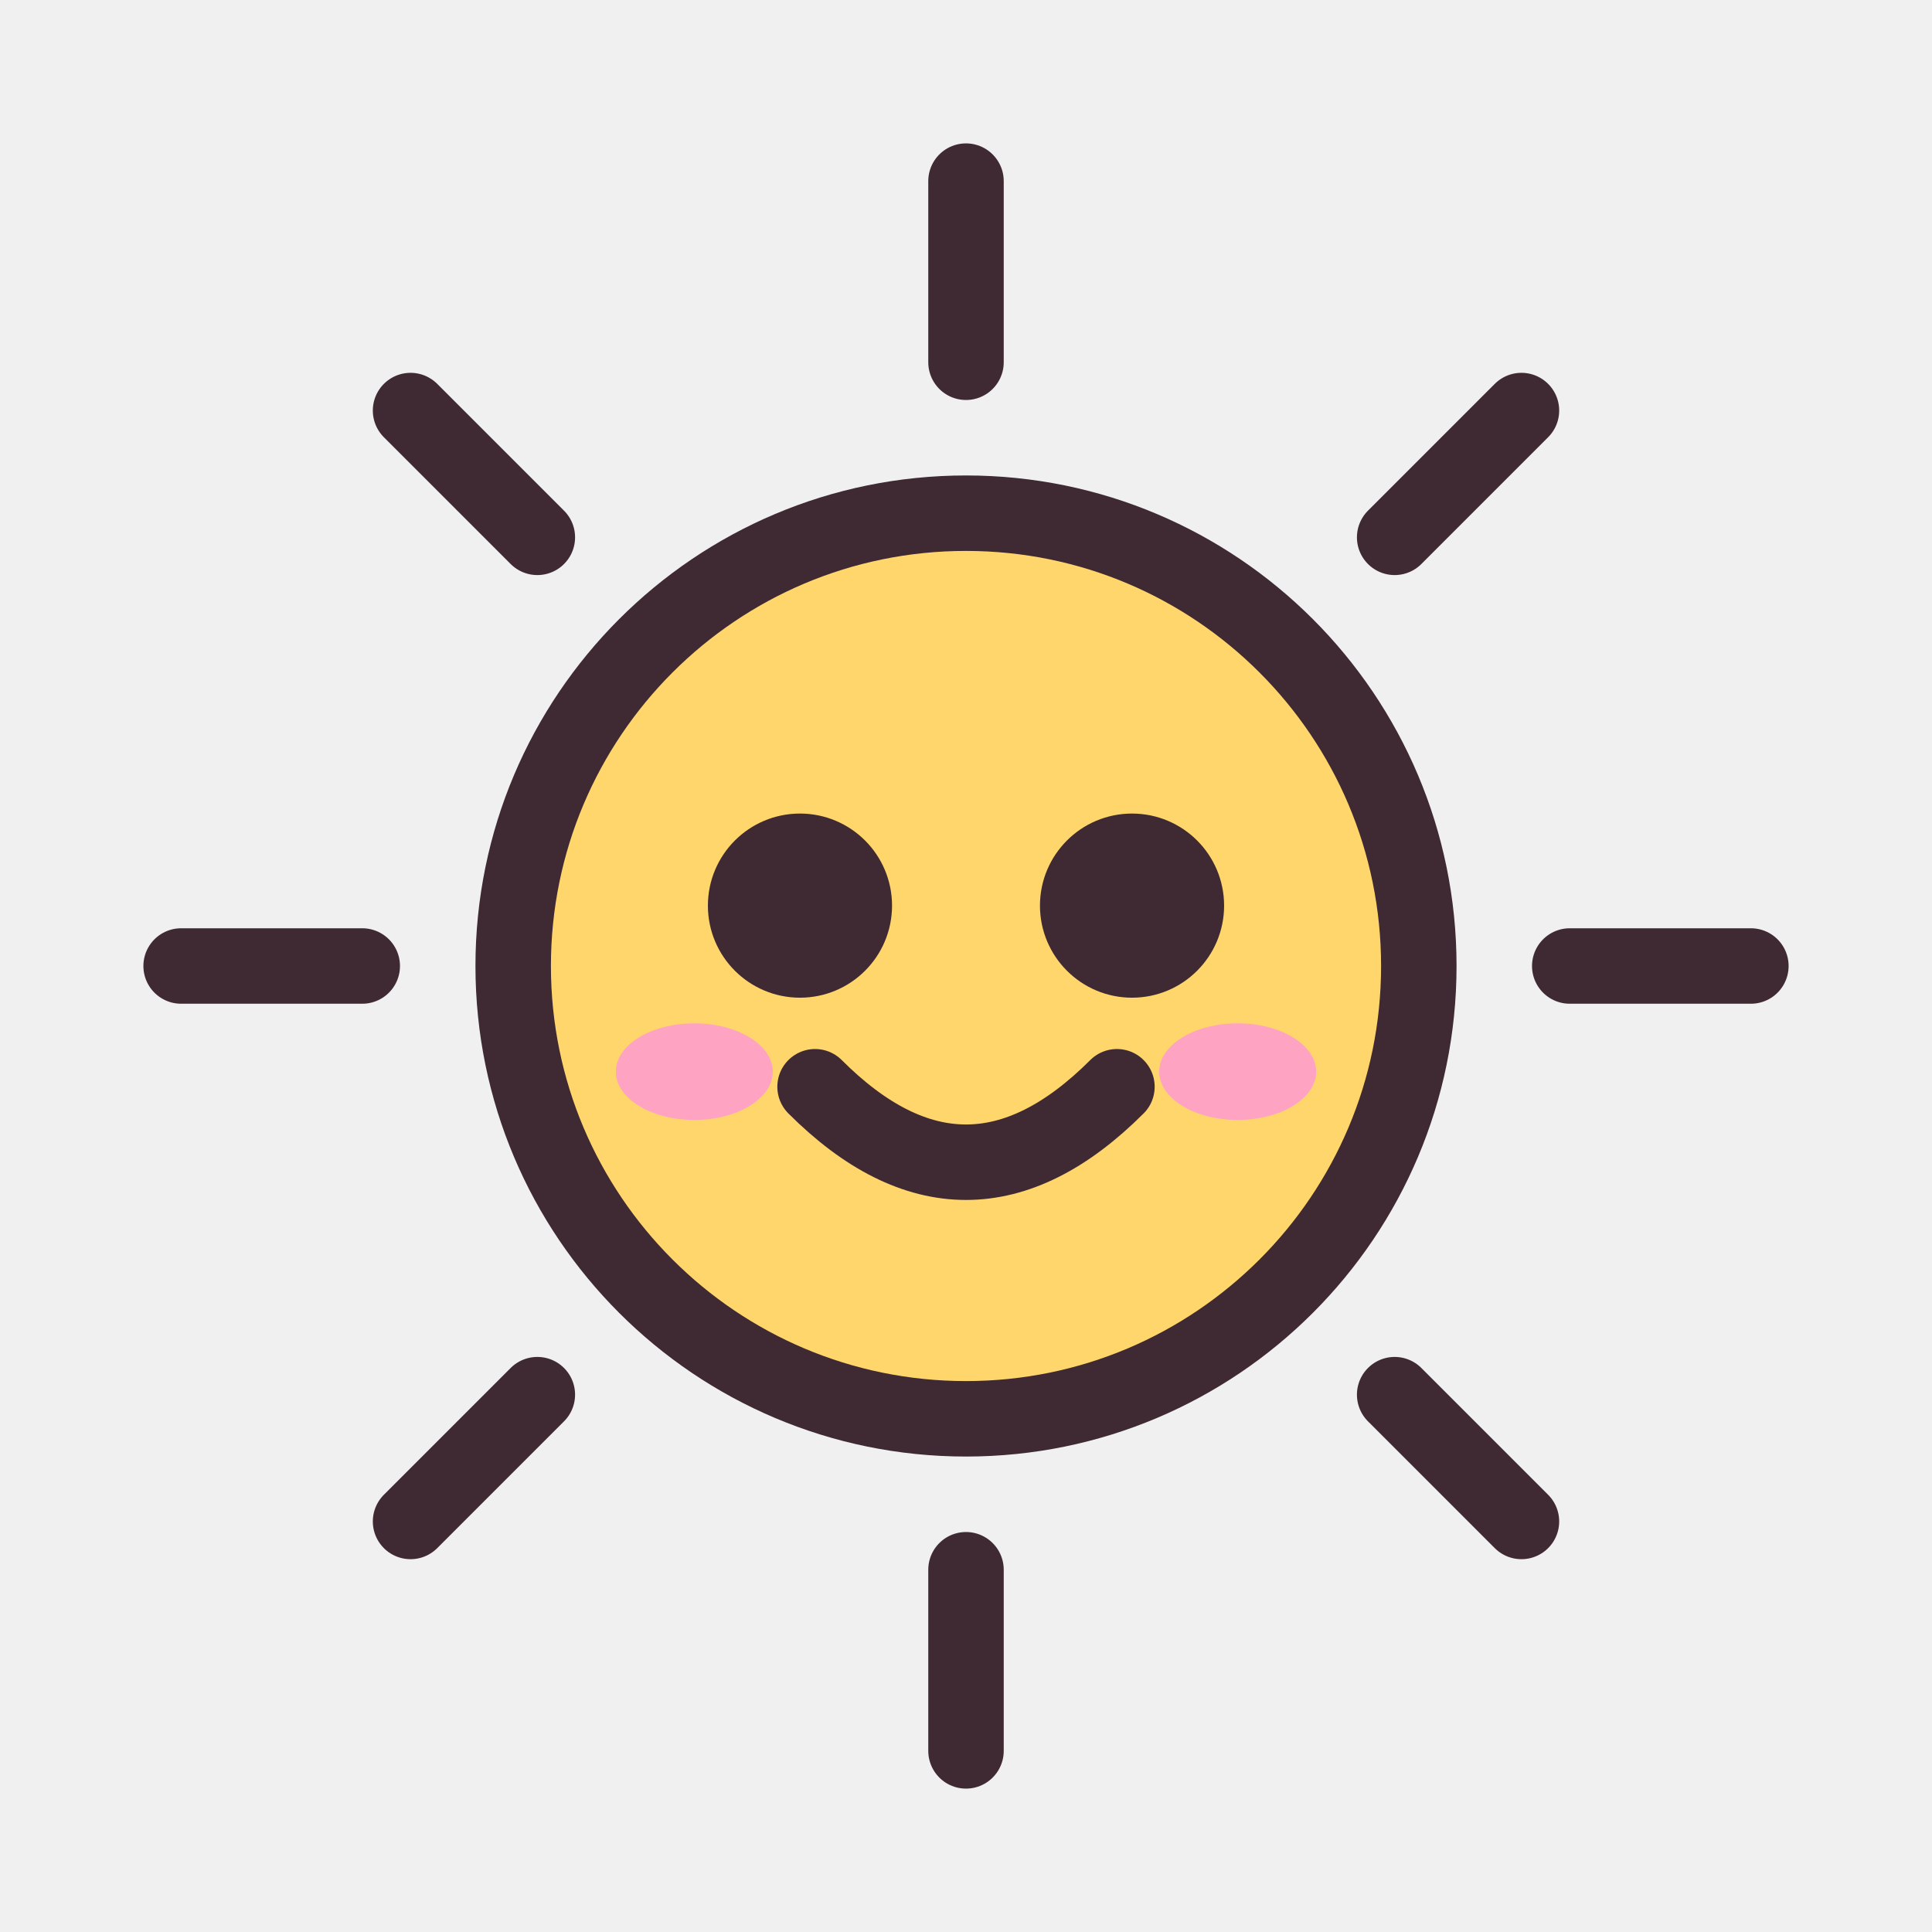
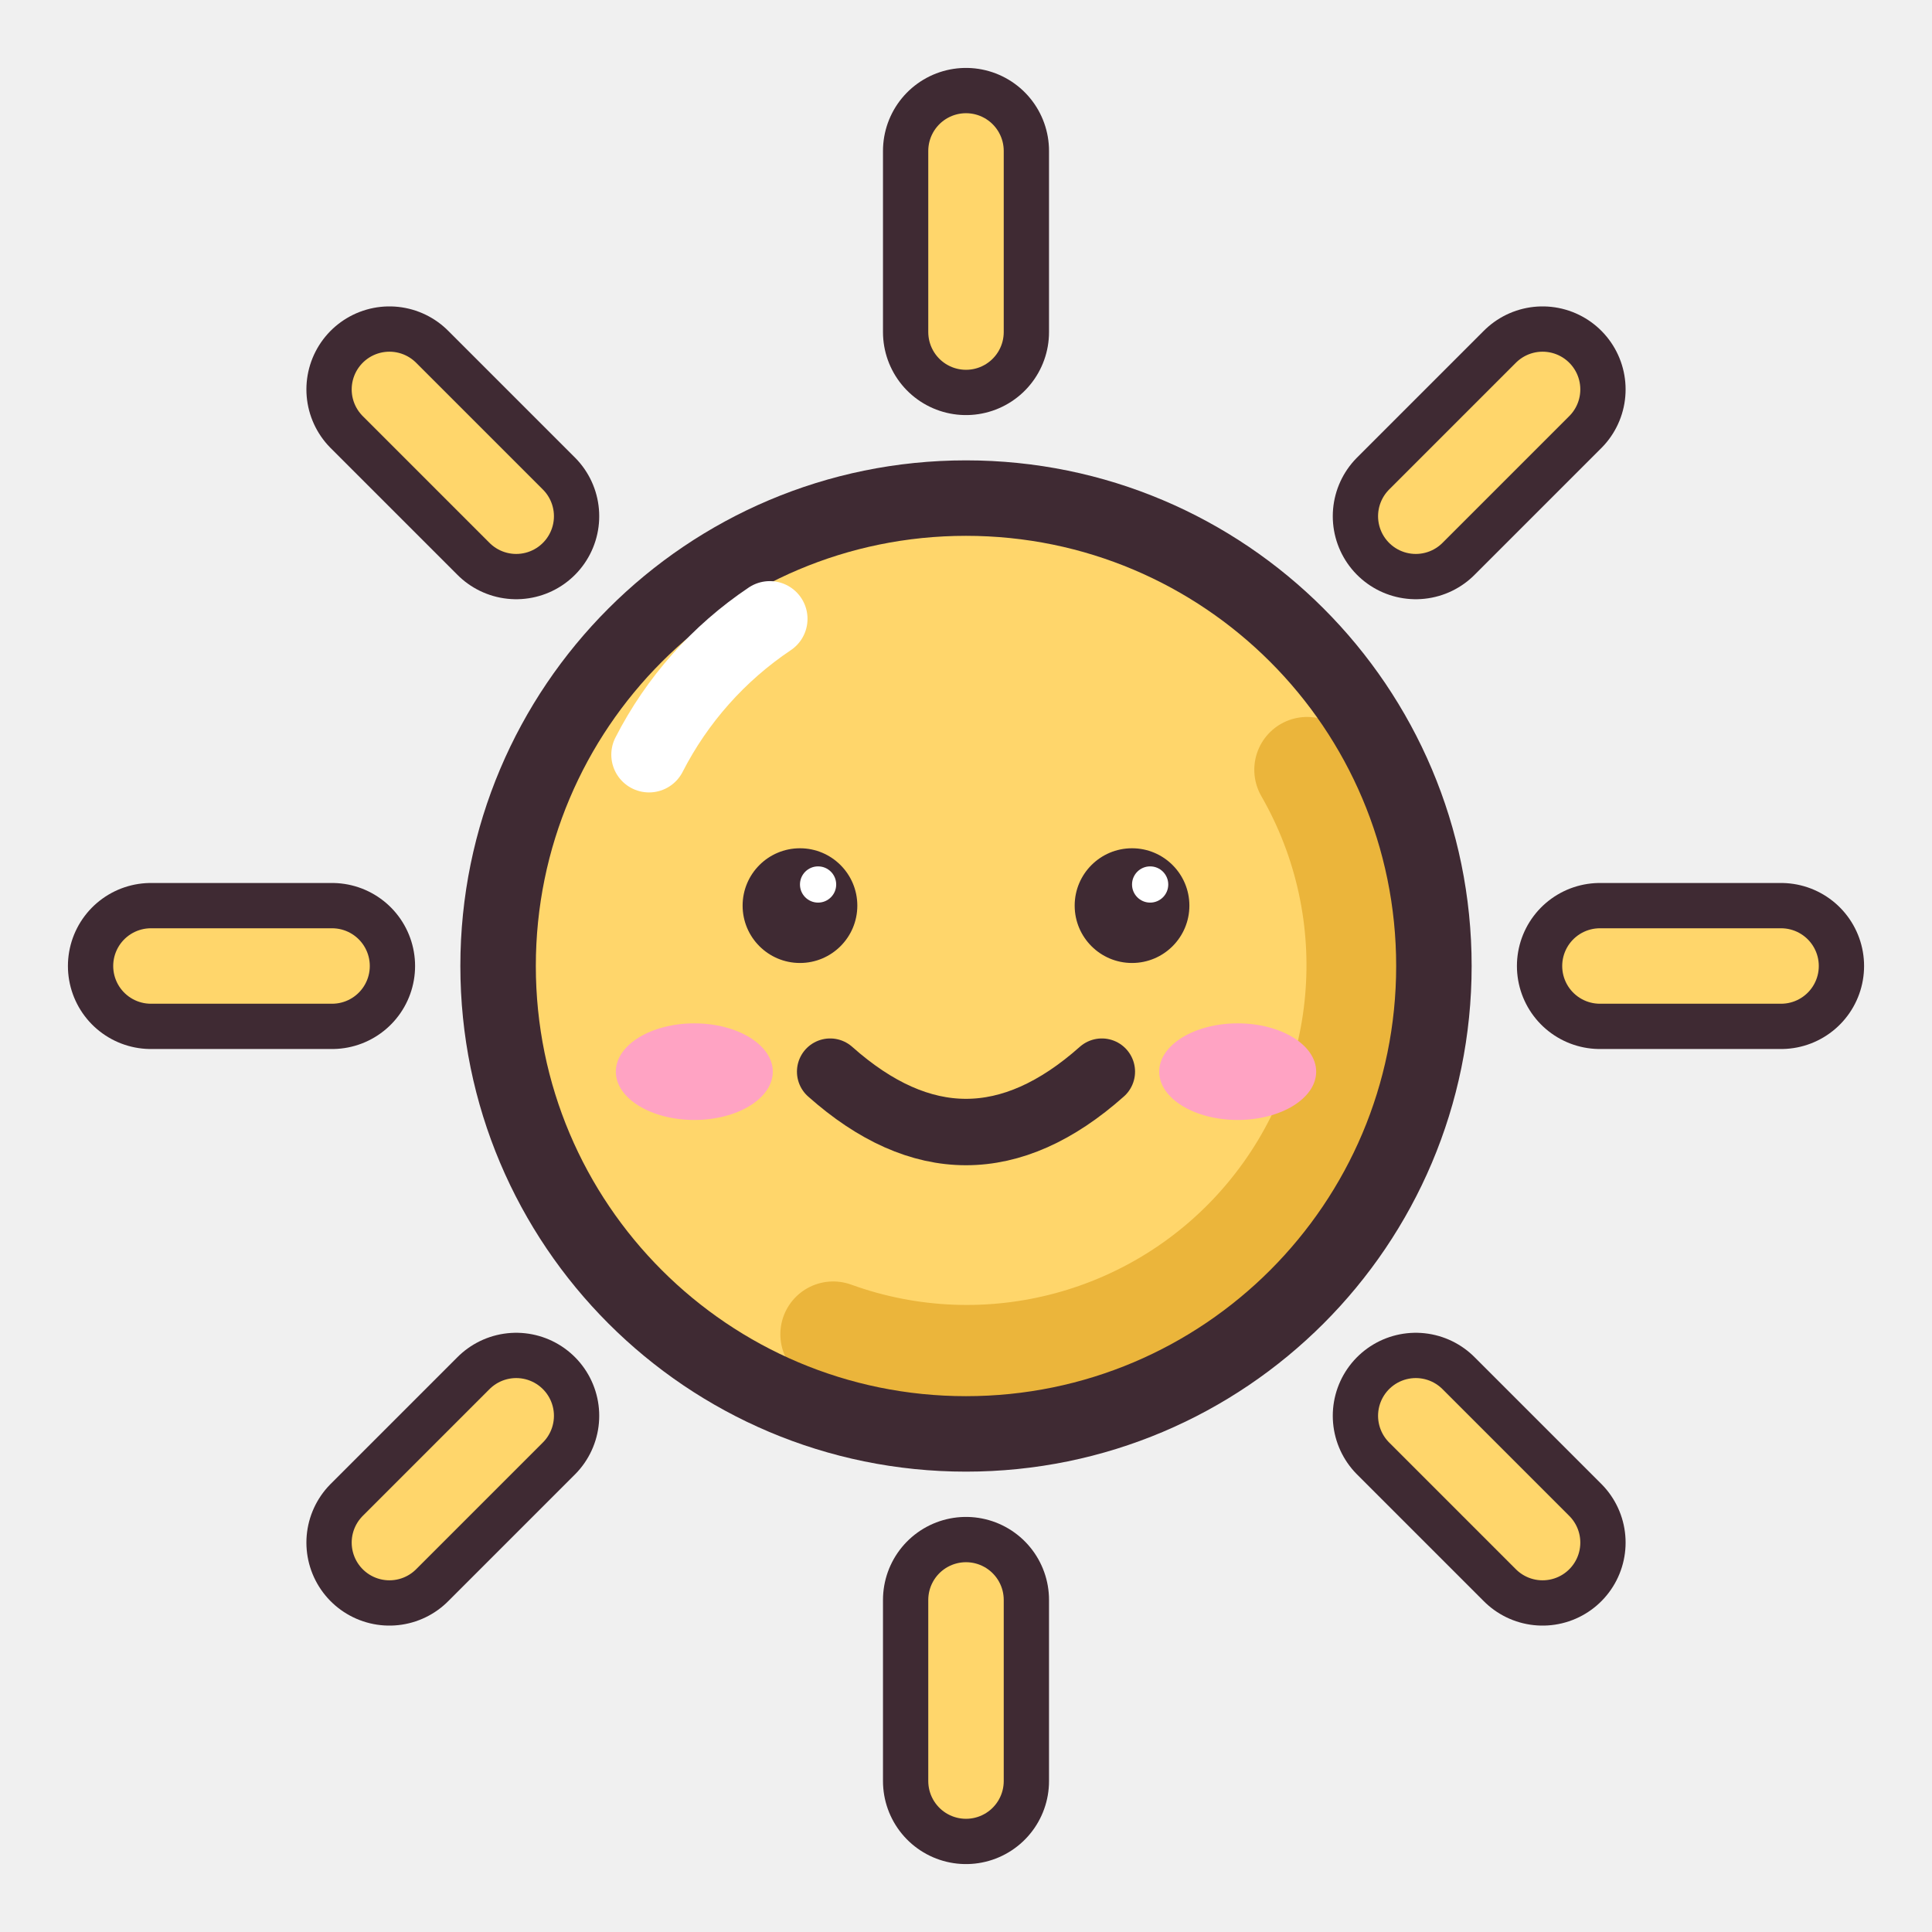
<svg xmlns="http://www.w3.org/2000/svg" viewBox="0 0 64 64" fill="none" stroke="#3F2A33" stroke-width="2.5" stroke-linecap="round" stroke-linejoin="round">
-   <path d="M32 6v6M32 52v6M6 32h6M52 32h6M13.6 13.6l4.2 4.2M46.2 46.2l4.2 4.2M13.6 50.4l4.2-4.2M46.2 17.8l4.2-4.2" />
-   <circle cx="32" cy="32" r="15" fill="#FFD66B" />
-   <circle cx="26.5" cy="30" r="1.8" fill="#3F2A33" />
-   <circle cx="37.5" cy="30" r="1.8" fill="#3F2A33" />
-   <path d="M27 36q5 5 10 0" />
+   <g data-part="rays" data-origin="32 32">
+     <path d="M32 5v6M32 53v6M5 32h6M53 32h6M12.9 12.9l4.2 4.2M46.9 46.9l4.2 4.2M12.9 51.1l4.2-4.2M46.9 17.1l4.2-4.2" stroke-width="5.5" />
+     <path d="M32 5v6M32 53v6M5 32h6M53 32h6M12.9 12.9l4.2 4.2M46.9 46.9l4.2 4.2M12.9 51.1l4.2-4.2M46.9 17.1l4.2-4.2" stroke="#FFD66B" stroke-width="2.5" />
+   </g>
+   <circle cx="32" cy="32" r="15.5" fill="#FFD66B" stroke="none" />
+   <path d="M43.3 25.5A13 13 0 0 1 27.6 44.2" stroke="#EBB53B" stroke-width="3.5" />
+   <circle cx="32" cy="32" r="15.5" />
+   <path d="M21.5 25a12 12 0 0 1 4-4.5" stroke="#FFFFFF" stroke-width="2.5" />
+   <circle cx="26.5" cy="30" r="1.9" fill="#3F2A33" stroke="none" />
+   <circle cx="37.5" cy="30" r="1.9" fill="#3F2A33" stroke="none" />
+   <circle cx="27.1" cy="29.3" r="0.6" fill="#FFFFFF" stroke="none" />
+   <circle cx="38.1" cy="29.3" r="0.6" fill="#FFFFFF" stroke="none" />
+   <path d="M27.5 35.5q4.5 4 9 0" stroke-width="2.2" />
  <ellipse cx="23" cy="35.5" rx="2.6" ry="1.6" fill="#FFA3C3" stroke="none" />
  <ellipse cx="41" cy="35.5" rx="2.6" ry="1.6" fill="#FFA3C3" stroke="none" />
</svg>
